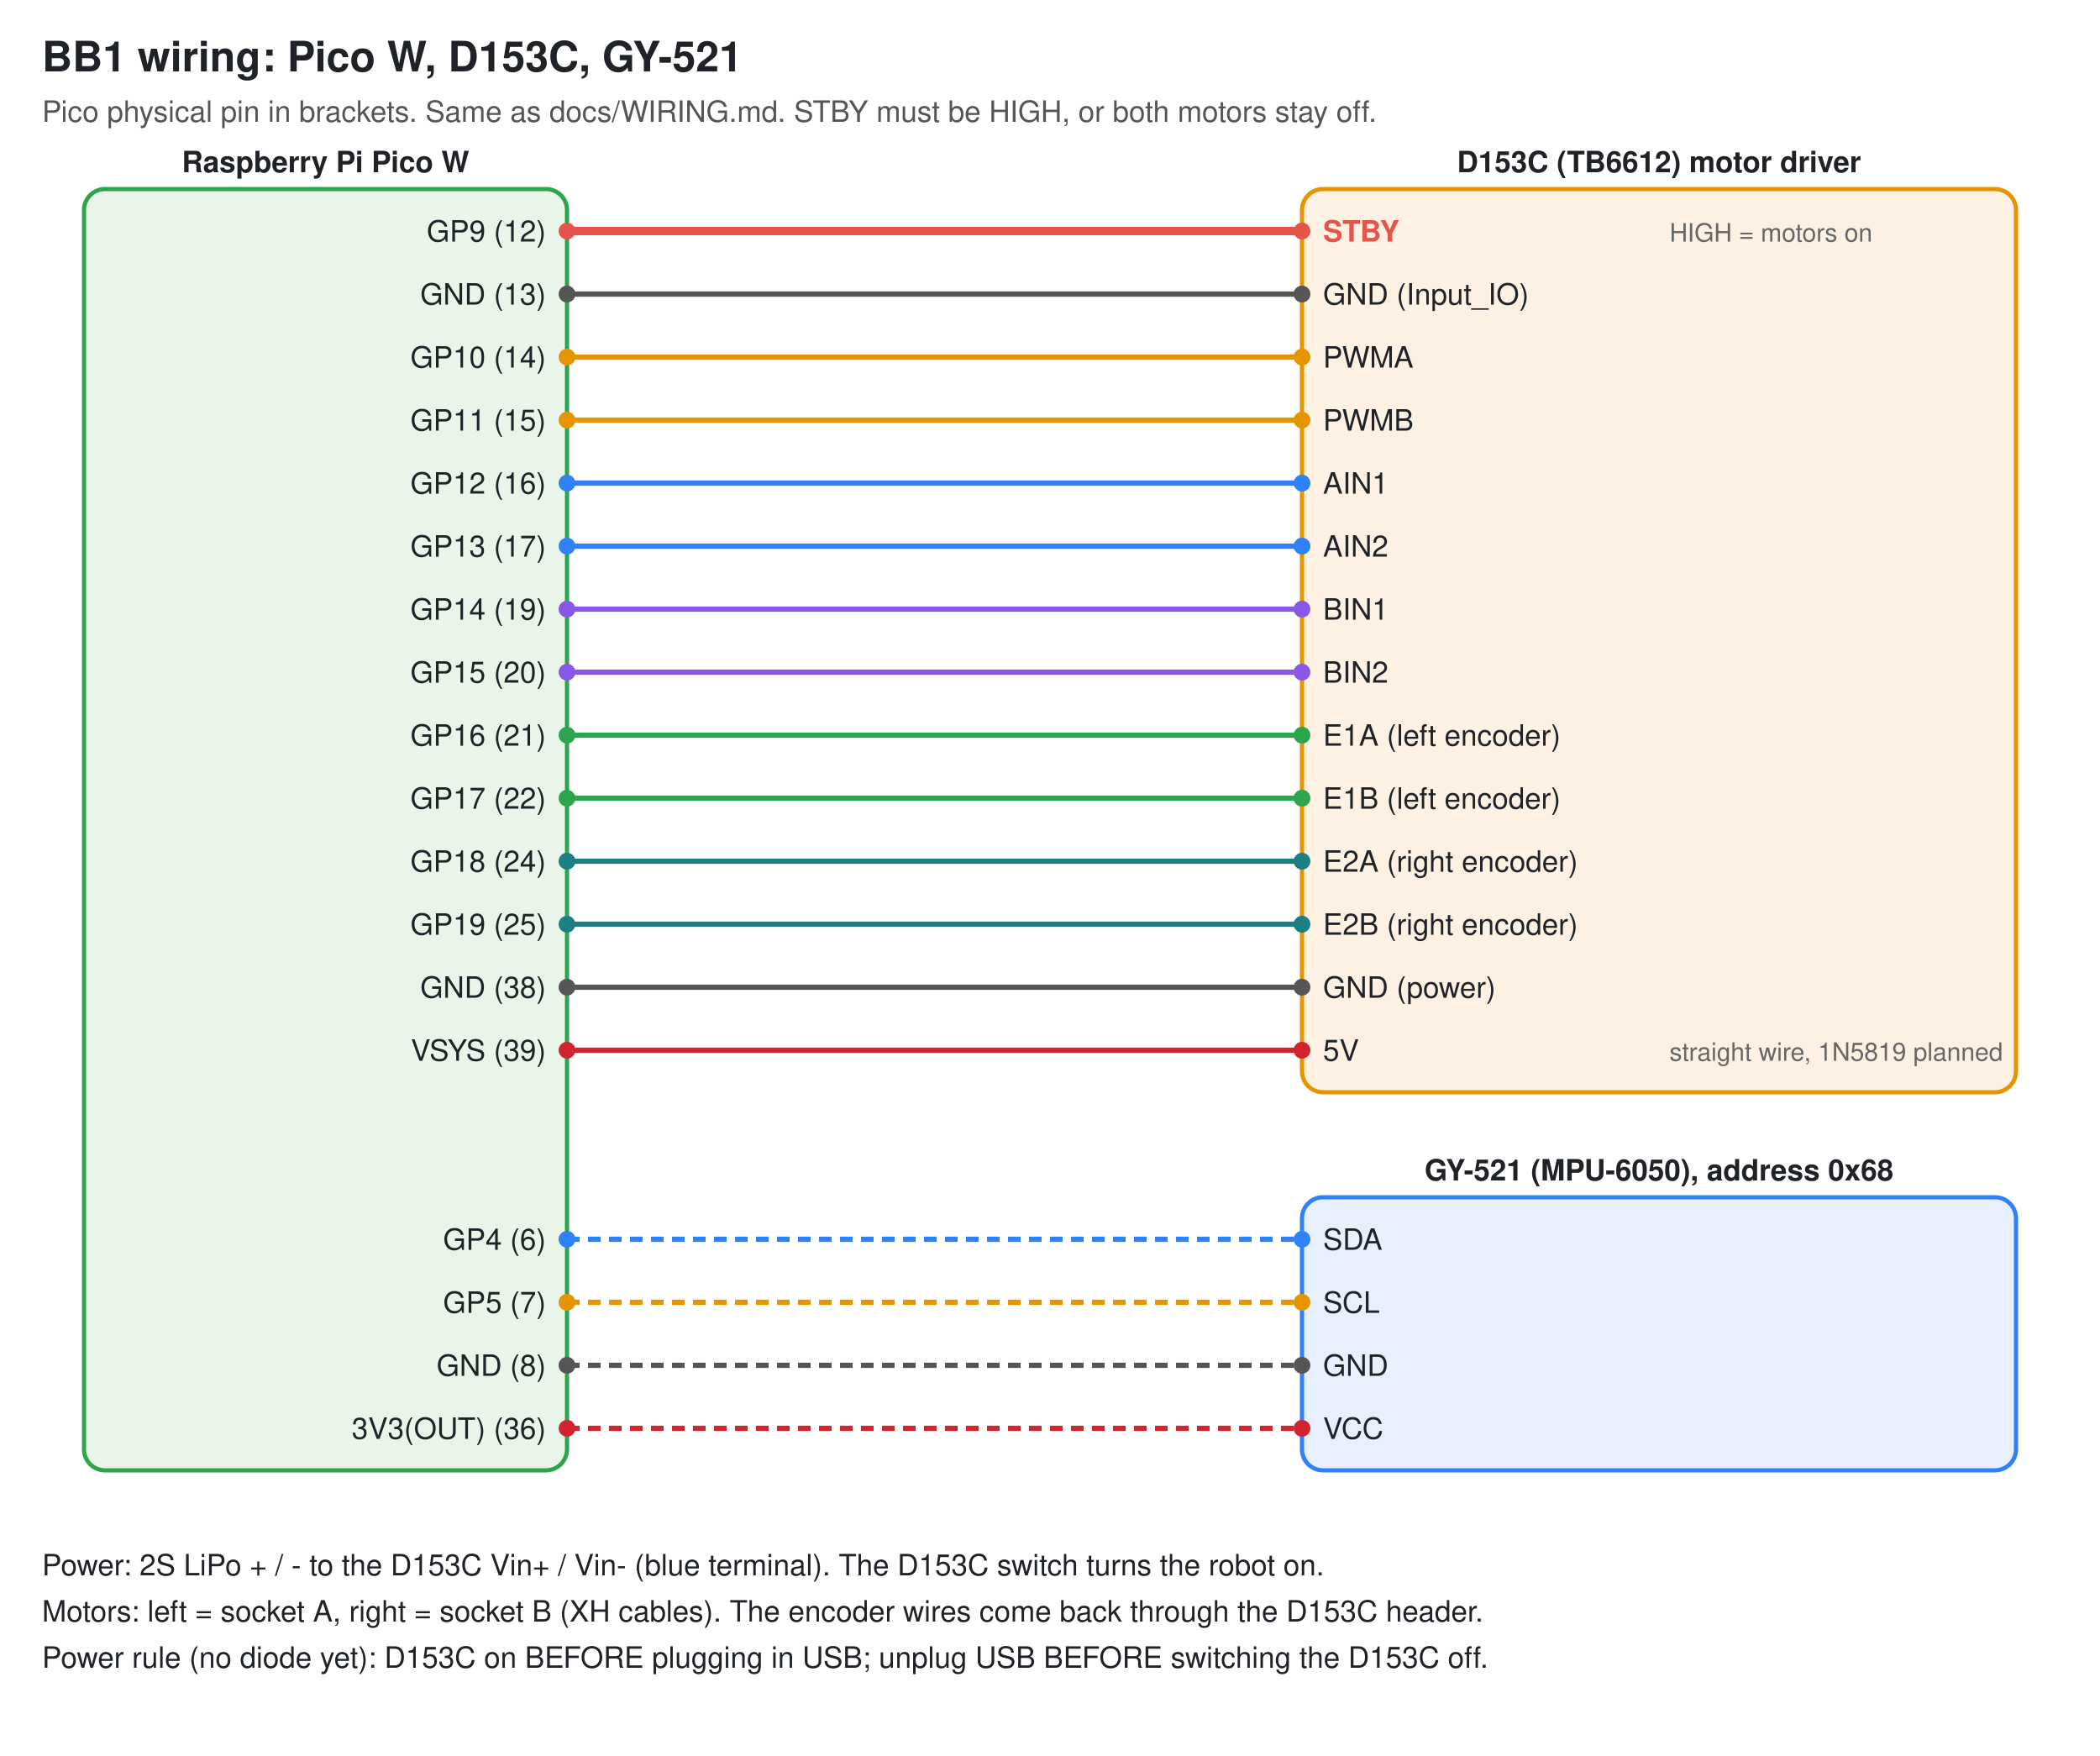
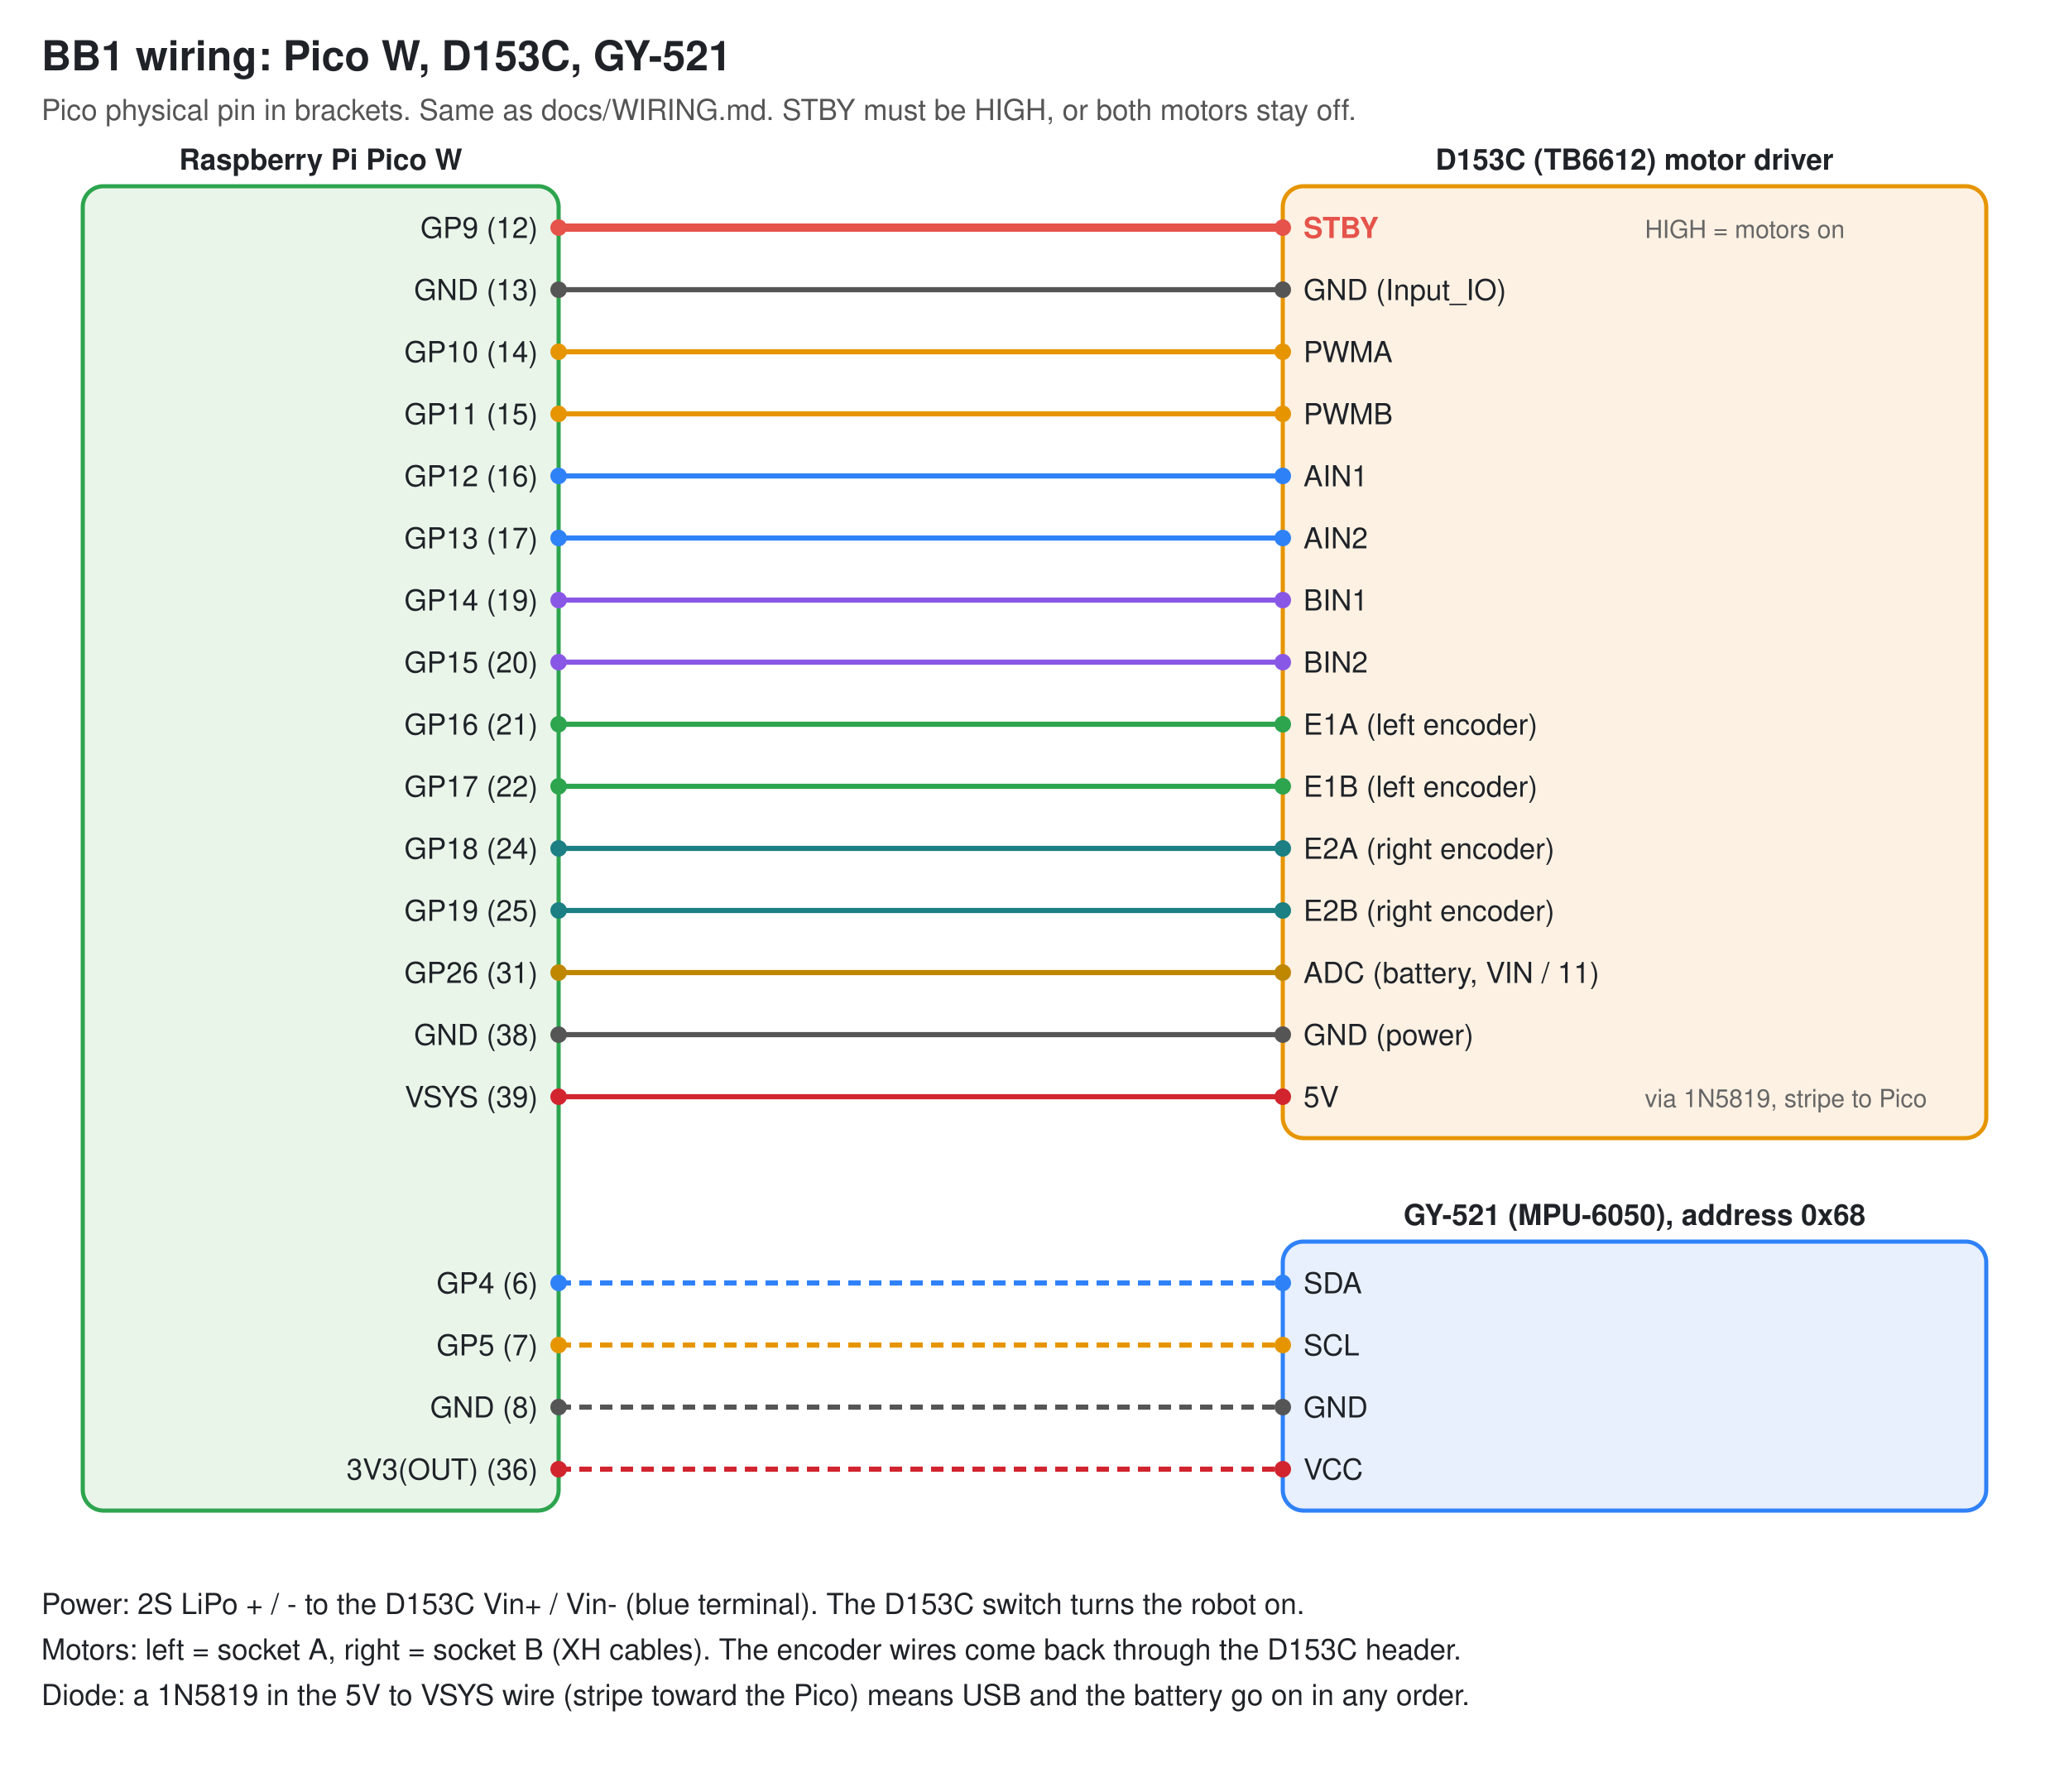
- <svg xmlns="http://www.w3.org/2000/svg" width="1000" height="836" viewBox="0 0 1000 836" font-family="Helvetica, Arial, sans-serif" font-size="14" fill="#1f2328">
-   <rect width="1000" height="836" fill="#ffffff" />
+ <svg xmlns="http://www.w3.org/2000/svg" width="1000" height="866" viewBox="0 0 1000 866" font-family="Helvetica, Arial, sans-serif" font-size="14" fill="#1f2328">
+   <rect width="1000" height="866" fill="#ffffff" />
  <text x="20" y="34" font-size="20" font-weight="bold">BB1 wiring: Pico W, D153C, GY-521</text>
  <text x="20" y="58" fill="#555555">Pico physical pin in brackets. Same as docs/WIRING.md. STBY must be HIGH, or both motors stay off.</text>
-   <rect x="40" y="90" width="230" height="610" rx="10" fill="#eaf5ea" stroke="#2da44e" stroke-width="2" />
+   <rect x="40" y="90" width="230" height="640" rx="10" fill="#eaf5ea" stroke="#2da44e" stroke-width="2" />
  <text x="155.0" y="82" text-anchor="middle" font-weight="bold">Raspberry Pi Pico W</text>
-   <rect x="620" y="90" width="340" height="430" rx="10" fill="#fdf1e3" stroke="#e69500" stroke-width="2" />
+   <rect x="620" y="90" width="340" height="460" rx="10" fill="#fdf1e3" stroke="#e69500" stroke-width="2" />
  <text x="790.0" y="82" text-anchor="middle" font-weight="bold">D153C (TB6612) motor driver</text>
-   <rect x="620" y="570" width="340" height="130" rx="10" fill="#e8f0fe" stroke="#2f81f7" stroke-width="2" />
-   <text x="790.0" y="562" text-anchor="middle" font-weight="bold">GY-521 (MPU-6050), address 0x68</text>
+   <rect x="620" y="600" width="340" height="130" rx="10" fill="#e8f0fe" stroke="#2f81f7" stroke-width="2" />
+   <text x="790.0" y="592" text-anchor="middle" font-weight="bold">GY-521 (MPU-6050), address 0x68</text>
  <line x1="270" y1="110" x2="620" y2="110" stroke="#e5534b" stroke-width="4" />
  <circle cx="270" cy="110" r="4" fill="#e5534b" />
  <circle cx="620" cy="110" r="4" fill="#e5534b" />
  <text x="260" y="115" text-anchor="end">GP9 (12)</text>
  <text x="630" y="115" font-weight="bold" fill="#e5534b">STBY</text>
  <text x="795" y="115" fill="#666666" font-size="12">HIGH = motors on</text>
  <line x1="270" y1="140" x2="620" y2="140" stroke="#555555" stroke-width="2.5" />
  <circle cx="270" cy="140" r="4" fill="#555555" />
  <circle cx="620" cy="140" r="4" fill="#555555" />
  <text x="260" y="145" text-anchor="end">GND (13)</text>
  <text x="630" y="145">GND (Input_IO)</text>
  <line x1="270" y1="170" x2="620" y2="170" stroke="#e69500" stroke-width="2.5" />
  <circle cx="270" cy="170" r="4" fill="#e69500" />
  <circle cx="620" cy="170" r="4" fill="#e69500" />
  <text x="260" y="175" text-anchor="end">GP10 (14)</text>
  <text x="630" y="175">PWMA</text>
  <line x1="270" y1="200" x2="620" y2="200" stroke="#e69500" stroke-width="2.5" />
  <circle cx="270" cy="200" r="4" fill="#e69500" />
  <circle cx="620" cy="200" r="4" fill="#e69500" />
  <text x="260" y="205" text-anchor="end">GP11 (15)</text>
  <text x="630" y="205">PWMB</text>
  <line x1="270" y1="230" x2="620" y2="230" stroke="#2f81f7" stroke-width="2.5" />
  <circle cx="270" cy="230" r="4" fill="#2f81f7" />
  <circle cx="620" cy="230" r="4" fill="#2f81f7" />
  <text x="260" y="235" text-anchor="end">GP12 (16)</text>
  <text x="630" y="235">AIN1</text>
  <line x1="270" y1="260" x2="620" y2="260" stroke="#2f81f7" stroke-width="2.5" />
  <circle cx="270" cy="260" r="4" fill="#2f81f7" />
  <circle cx="620" cy="260" r="4" fill="#2f81f7" />
  <text x="260" y="265" text-anchor="end">GP13 (17)</text>
  <text x="630" y="265">AIN2</text>
  <line x1="270" y1="290" x2="620" y2="290" stroke="#8957e5" stroke-width="2.5" />
  <circle cx="270" cy="290" r="4" fill="#8957e5" />
  <circle cx="620" cy="290" r="4" fill="#8957e5" />
  <text x="260" y="295" text-anchor="end">GP14 (19)</text>
  <text x="630" y="295">BIN1</text>
  <line x1="270" y1="320" x2="620" y2="320" stroke="#8957e5" stroke-width="2.5" />
  <circle cx="270" cy="320" r="4" fill="#8957e5" />
  <circle cx="620" cy="320" r="4" fill="#8957e5" />
  <text x="260" y="325" text-anchor="end">GP15 (20)</text>
  <text x="630" y="325">BIN2</text>
  <line x1="270" y1="350" x2="620" y2="350" stroke="#2da44e" stroke-width="2.5" />
  <circle cx="270" cy="350" r="4" fill="#2da44e" />
  <circle cx="620" cy="350" r="4" fill="#2da44e" />
  <text x="260" y="355" text-anchor="end">GP16 (21)</text>
  <text x="630" y="355">E1A (left encoder)</text>
  <line x1="270" y1="380" x2="620" y2="380" stroke="#2da44e" stroke-width="2.5" />
  <circle cx="270" cy="380" r="4" fill="#2da44e" />
  <circle cx="620" cy="380" r="4" fill="#2da44e" />
  <text x="260" y="385" text-anchor="end">GP17 (22)</text>
  <text x="630" y="385">E1B (left encoder)</text>
  <line x1="270" y1="410" x2="620" y2="410" stroke="#1b7f83" stroke-width="2.5" />
  <circle cx="270" cy="410" r="4" fill="#1b7f83" />
  <circle cx="620" cy="410" r="4" fill="#1b7f83" />
  <text x="260" y="415" text-anchor="end">GP18 (24)</text>
  <text x="630" y="415">E2A (right encoder)</text>
  <line x1="270" y1="440" x2="620" y2="440" stroke="#1b7f83" stroke-width="2.5" />
  <circle cx="270" cy="440" r="4" fill="#1b7f83" />
  <circle cx="620" cy="440" r="4" fill="#1b7f83" />
  <text x="260" y="445" text-anchor="end">GP19 (25)</text>
  <text x="630" y="445">E2B (right encoder)</text>
-   <line x1="270" y1="470" x2="620" y2="470" stroke="#555555" stroke-width="2.5" />
-   <circle cx="270" cy="470" r="4" fill="#555555" />
-   <circle cx="620" cy="470" r="4" fill="#555555" />
-   <text x="260" y="475" text-anchor="end">GND (38)</text>
-   <text x="630" y="475">GND (power)</text>
-   <line x1="270" y1="500" x2="620" y2="500" stroke="#d1242f" stroke-width="2.5" />
-   <circle cx="270" cy="500" r="4" fill="#d1242f" />
-   <circle cx="620" cy="500" r="4" fill="#d1242f" />
-   <text x="260" y="505" text-anchor="end">VSYS (39)</text>
-   <text x="630" y="505">5V</text>
-   <text x="795" y="505" fill="#666666" font-size="12">straight wire, 1N5819 planned</text>
-   <line x1="270" y1="590" x2="620" y2="590" stroke="#2f81f7" stroke-width="2.5" stroke-dasharray="6 4" />
-   <circle cx="270" cy="590" r="4" fill="#2f81f7" />
-   <circle cx="620" cy="590" r="4" fill="#2f81f7" />
-   <text x="260" y="595" text-anchor="end">GP4 (6)</text>
-   <text x="630" y="595">SDA</text>
-   <line x1="270" y1="620" x2="620" y2="620" stroke="#e69500" stroke-width="2.5" stroke-dasharray="6 4" />
-   <circle cx="270" cy="620" r="4" fill="#e69500" />
-   <circle cx="620" cy="620" r="4" fill="#e69500" />
-   <text x="260" y="625" text-anchor="end">GP5 (7)</text>
-   <text x="630" y="625">SCL</text>
-   <line x1="270" y1="650" x2="620" y2="650" stroke="#555555" stroke-width="2.5" stroke-dasharray="6 4" />
-   <circle cx="270" cy="650" r="4" fill="#555555" />
-   <circle cx="620" cy="650" r="4" fill="#555555" />
-   <text x="260" y="655" text-anchor="end">GND (8)</text>
-   <text x="630" y="655">GND</text>
-   <line x1="270" y1="680" x2="620" y2="680" stroke="#d1242f" stroke-width="2.5" stroke-dasharray="6 4" />
-   <circle cx="270" cy="680" r="4" fill="#d1242f" />
-   <circle cx="620" cy="680" r="4" fill="#d1242f" />
-   <text x="260" y="685" text-anchor="end">3V3(OUT) (36)</text>
-   <text x="630" y="685">VCC</text>
-   <text x="20" y="750">Power: 2S LiPo + / - to the D153C Vin+ / Vin- (blue terminal). The D153C switch turns the robot on.</text>
-   <text x="20" y="772">Motors: left = socket A, right = socket B (XH cables). The encoder wires come back through the D153C header.</text>
-   <text x="20" y="794">Power rule (no diode yet): D153C on BEFORE plugging in USB; unplug USB BEFORE switching the D153C off.</text>
+   <line x1="270" y1="470" x2="620" y2="470" stroke="#bf8700" stroke-width="2.5" />
+   <circle cx="270" cy="470" r="4" fill="#bf8700" />
+   <circle cx="620" cy="470" r="4" fill="#bf8700" />
+   <text x="260" y="475" text-anchor="end">GP26 (31)</text>
+   <text x="630" y="475">ADC (battery, VIN / 11)</text>
+   <line x1="270" y1="500" x2="620" y2="500" stroke="#555555" stroke-width="2.5" />
+   <circle cx="270" cy="500" r="4" fill="#555555" />
+   <circle cx="620" cy="500" r="4" fill="#555555" />
+   <text x="260" y="505" text-anchor="end">GND (38)</text>
+   <text x="630" y="505">GND (power)</text>
+   <line x1="270" y1="530" x2="620" y2="530" stroke="#d1242f" stroke-width="2.5" />
+   <circle cx="270" cy="530" r="4" fill="#d1242f" />
+   <circle cx="620" cy="530" r="4" fill="#d1242f" />
+   <text x="260" y="535" text-anchor="end">VSYS (39)</text>
+   <text x="630" y="535">5V</text>
+   <text x="795" y="535" fill="#666666" font-size="12">via 1N5819, stripe to Pico</text>
+   <line x1="270" y1="620" x2="620" y2="620" stroke="#2f81f7" stroke-width="2.5" stroke-dasharray="6 4" />
+   <circle cx="270" cy="620" r="4" fill="#2f81f7" />
+   <circle cx="620" cy="620" r="4" fill="#2f81f7" />
+   <text x="260" y="625" text-anchor="end">GP4 (6)</text>
+   <text x="630" y="625">SDA</text>
+   <line x1="270" y1="650" x2="620" y2="650" stroke="#e69500" stroke-width="2.5" stroke-dasharray="6 4" />
+   <circle cx="270" cy="650" r="4" fill="#e69500" />
+   <circle cx="620" cy="650" r="4" fill="#e69500" />
+   <text x="260" y="655" text-anchor="end">GP5 (7)</text>
+   <text x="630" y="655">SCL</text>
+   <line x1="270" y1="680" x2="620" y2="680" stroke="#555555" stroke-width="2.5" stroke-dasharray="6 4" />
+   <circle cx="270" cy="680" r="4" fill="#555555" />
+   <circle cx="620" cy="680" r="4" fill="#555555" />
+   <text x="260" y="685" text-anchor="end">GND (8)</text>
+   <text x="630" y="685">GND</text>
+   <line x1="270" y1="710" x2="620" y2="710" stroke="#d1242f" stroke-width="2.5" stroke-dasharray="6 4" />
+   <circle cx="270" cy="710" r="4" fill="#d1242f" />
+   <circle cx="620" cy="710" r="4" fill="#d1242f" />
+   <text x="260" y="715" text-anchor="end">3V3(OUT) (36)</text>
+   <text x="630" y="715">VCC</text>
+   <text x="20" y="780">Power: 2S LiPo + / - to the D153C Vin+ / Vin- (blue terminal). The D153C switch turns the robot on.</text>
+   <text x="20" y="802">Motors: left = socket A, right = socket B (XH cables). The encoder wires come back through the D153C header.</text>
+   <text x="20" y="824">Diode: a 1N5819 in the 5V to VSYS wire (stripe toward the Pico) means USB and the battery go on in any order.</text>
</svg>
